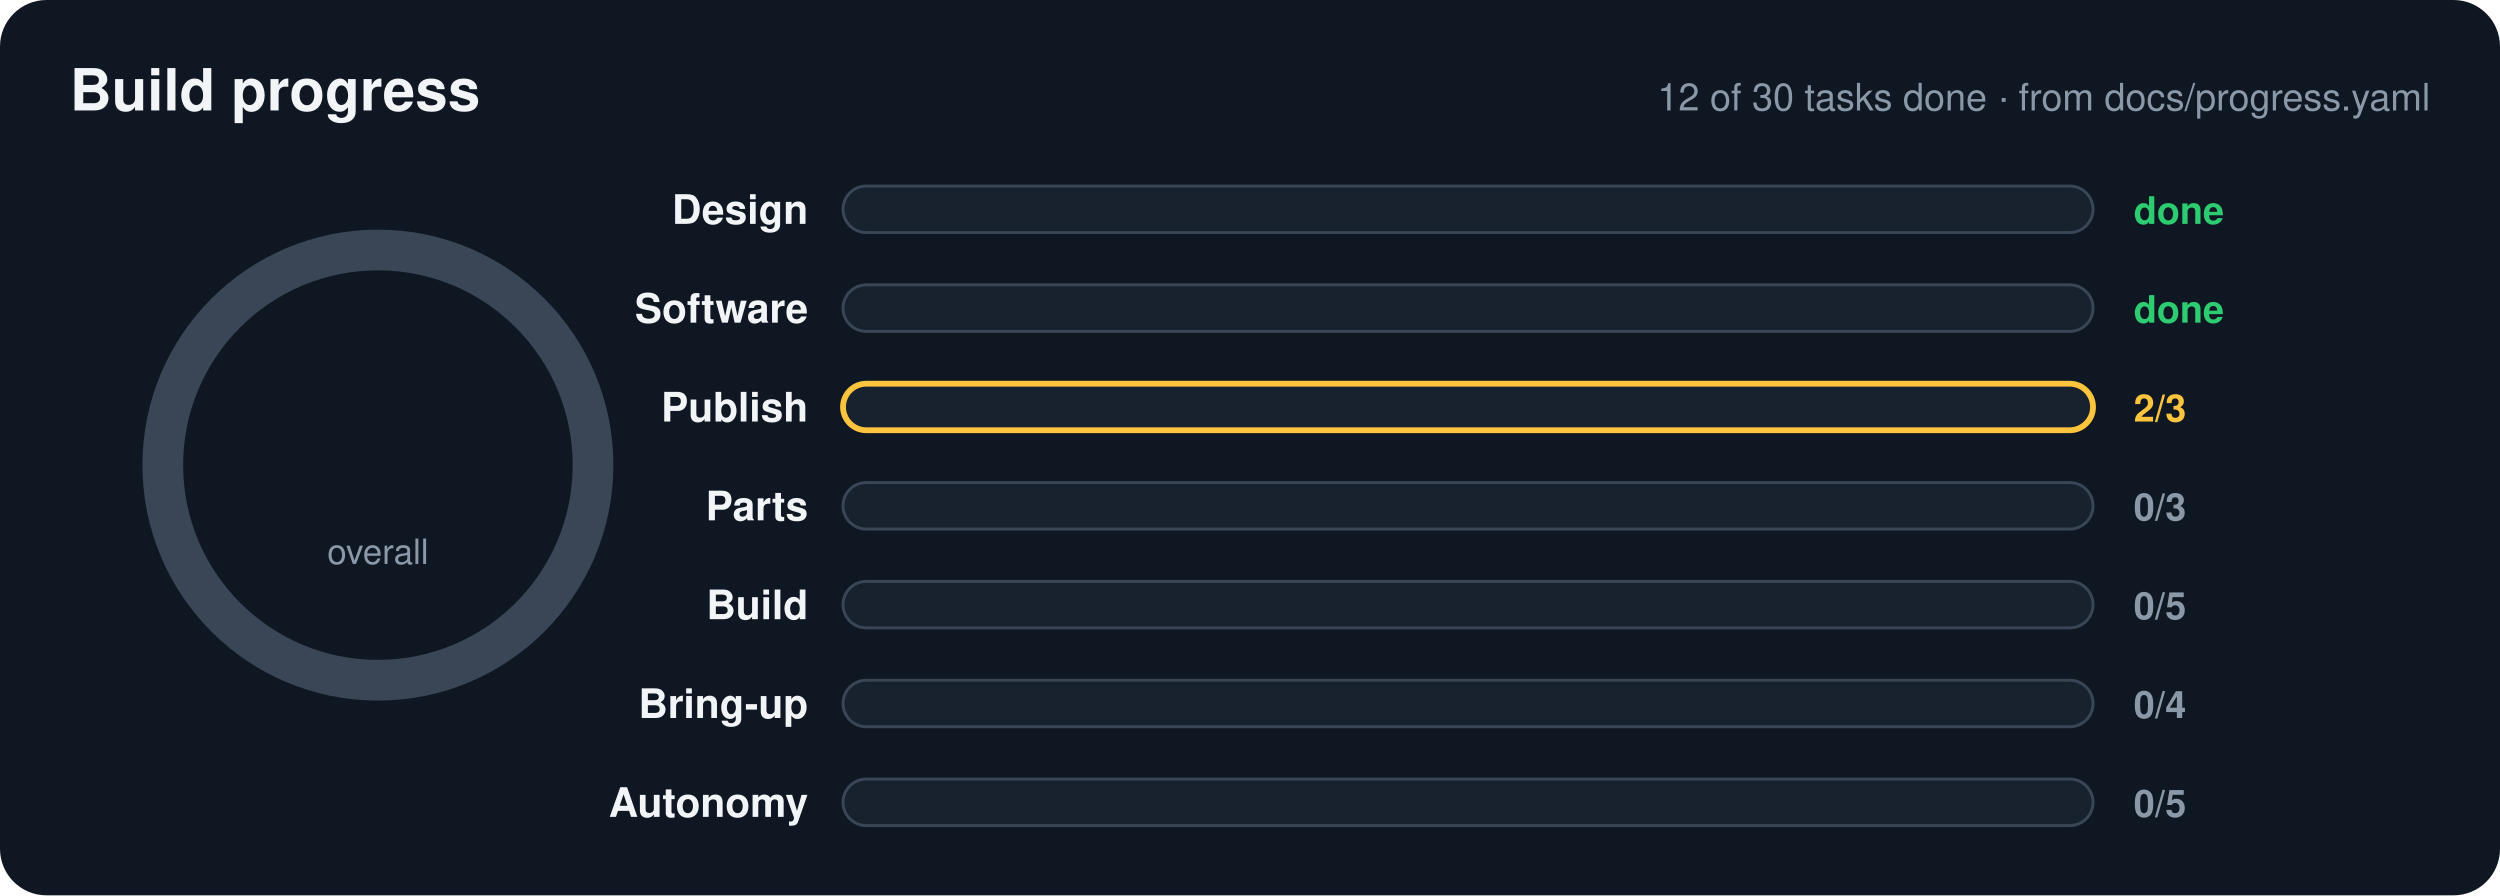
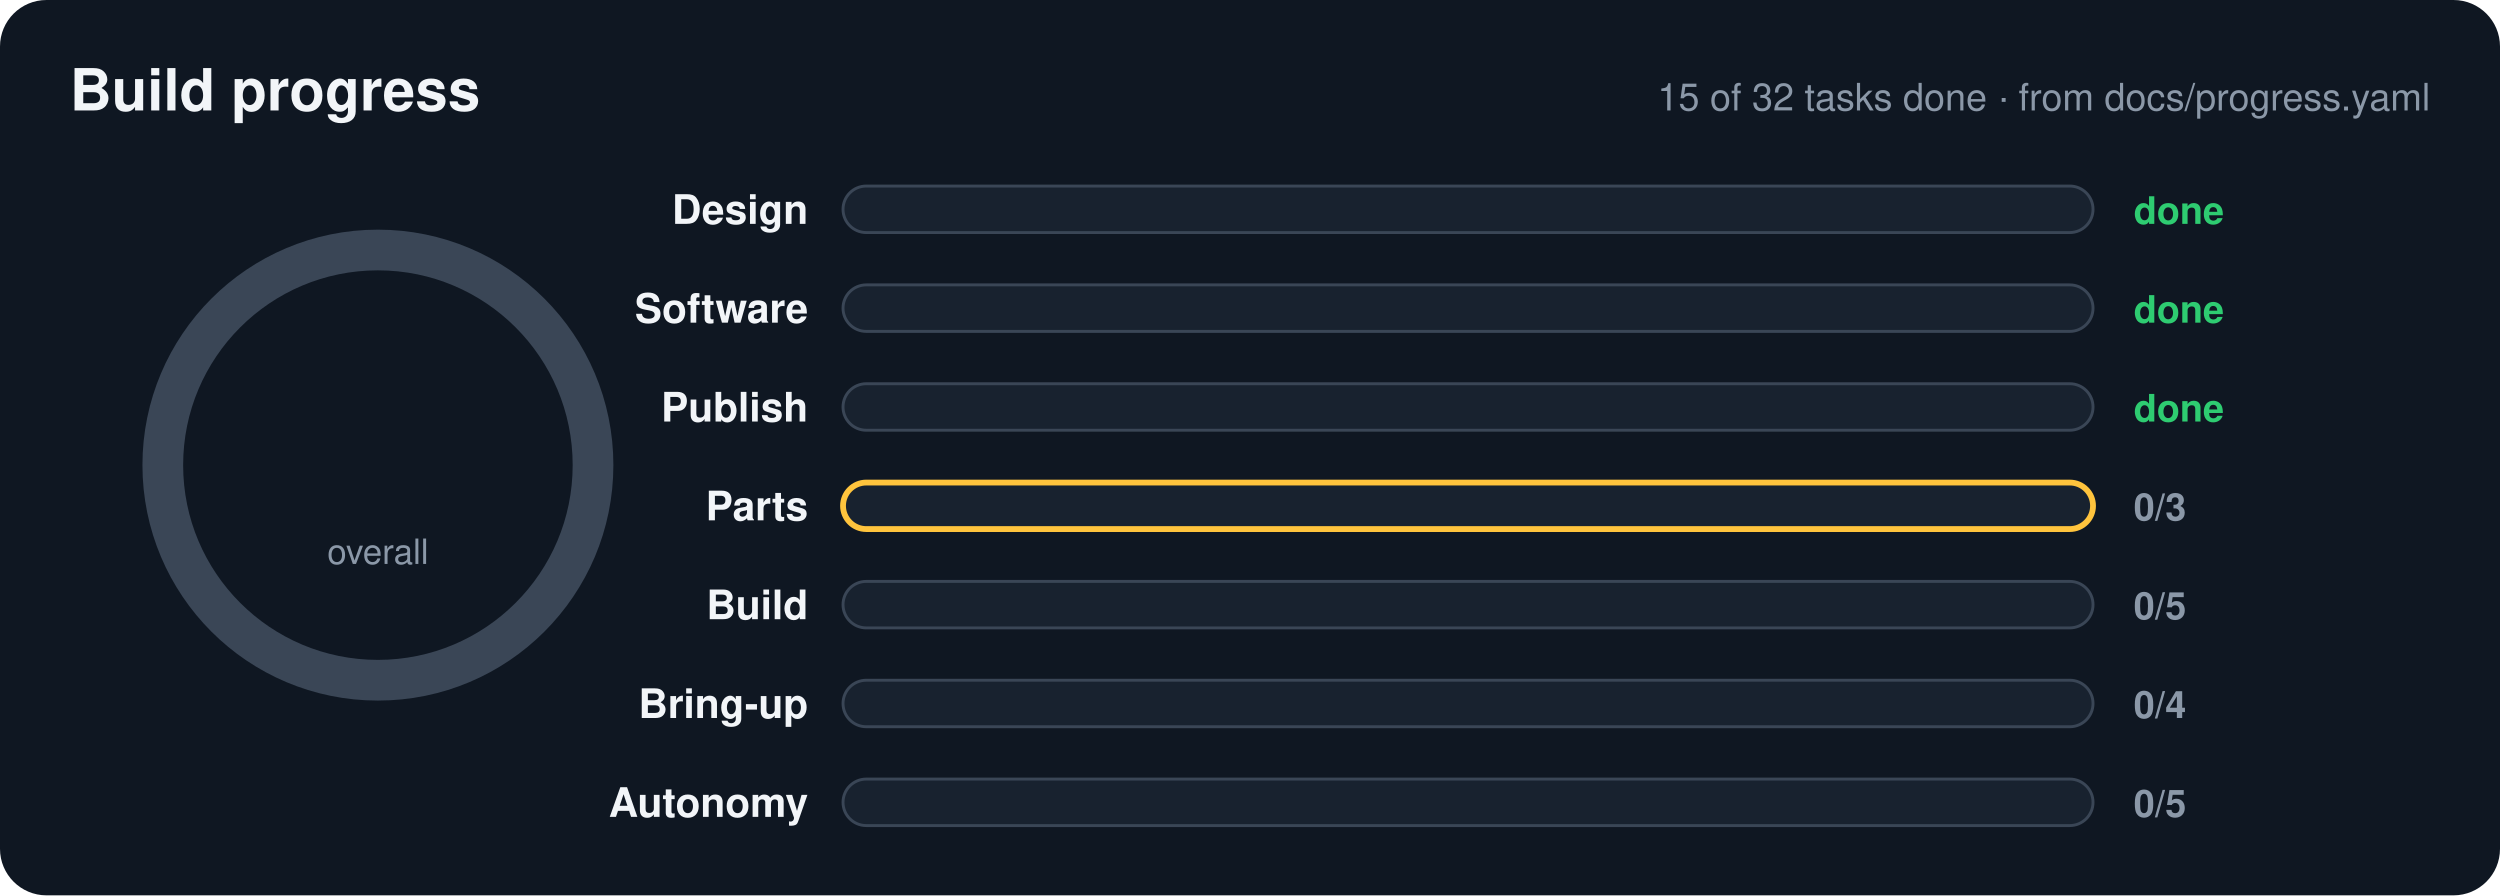
- <svg xmlns="http://www.w3.org/2000/svg" width="860" height="308" viewBox="0 0 860 308" role="img" aria-label="Build progress: 40% (12 of 30 tasks)" font-family="-apple-system,BlinkMacSystemFont,'Segoe UI',Helvetica,Arial,sans-serif">
+ <svg xmlns="http://www.w3.org/2000/svg" width="860" height="308" viewBox="0 0 860 308" role="img" aria-label="Build progress: 47% (15 of 32 tasks)" font-family="-apple-system,BlinkMacSystemFont,'Segoe UI',Helvetica,Arial,sans-serif">
  <rect width="860" height="308" rx="16" fill="#0f1722" />
  <text x="24" y="38" fill="#f2f5f8" font-size="20" font-weight="700">Build progress</text>
-   <text x="836" y="38" fill="#8b98a8" font-size="13" text-anchor="end">12 of 30 tasks done · from docs/progress.yaml</text>
+   <text x="836" y="38" fill="#8b98a8" font-size="13" text-anchor="end">15 of 32 tasks done · from docs/progress.yaml</text>
  <circle cx="130" cy="160.0" r="74" fill="none" stroke="#3a4656" stroke-width="14" />
  <circle cx="130" cy="160.0" r="74" fill="none" stroke="#2ecc71" stroke-width="14" stroke-linecap="round" transform="rotate(-90 130 160.0)" stroke-dasharray="465.0" stroke-dashoffset="465.0">
-     <animate attributeName="stroke-dashoffset" from="465.0" to="279.0" dur="1.6s" begin="0.2s" fill="freeze" calcMode="spline" keySplines="0.2 0.8 0.2 1" keyTimes="0;1" />
+     <animate attributeName="stroke-dashoffset" from="465.0" to="247.0" dur="1.6s" begin="0.2s" fill="freeze" calcMode="spline" keySplines="0.2 0.8 0.2 1" keyTimes="0;1" />
  </circle>
-   <text x="130" y="172.0" fill="#f2f5f8" font-size="38" font-weight="800" text-anchor="middle" opacity="0">40%<animate attributeName="opacity" from="0" to="1" dur="0.6s" begin="1.2s" fill="freeze" />
+   <text x="130" y="172.0" fill="#f2f5f8" font-size="38" font-weight="800" text-anchor="middle" opacity="0">47%<animate attributeName="opacity" from="0" to="1" dur="0.6s" begin="1.2s" fill="freeze" />
  </text>
  <text x="130" y="194.0" fill="#8b98a8" font-size="12" text-anchor="middle">overall</text>
  <text x="278" y="77" fill="#f2f5f8" font-size="14" font-weight="600" text-anchor="end">Design</text>
  <rect x="290" y="64" width="430" height="16" rx="8" fill="#18222f" stroke="#3a4656" />
  <rect x="290" y="64" width="0" height="16" rx="8" fill="#2ecc71">
    <animate attributeName="width" from="0" to="430" dur="1.1s" begin="0.30s" fill="freeze" calcMode="spline" keySplines="0.2 0.8 0.2 1" keyTimes="0;1" />
  </rect>
  <text x="734" y="77" fill="#2ecc71" font-size="13" font-weight="600">done</text>
  <text x="278" y="111" fill="#f2f5f8" font-size="14" font-weight="600" text-anchor="end">Software</text>
  <rect x="290" y="98" width="430" height="16" rx="8" fill="#18222f" stroke="#3a4656" />
  <rect x="290" y="98" width="0" height="16" rx="8" fill="#2ecc71">
    <animate attributeName="width" from="0" to="430" dur="1.1s" begin="0.45s" fill="freeze" calcMode="spline" keySplines="0.2 0.8 0.2 1" keyTimes="0;1" />
  </rect>
  <text x="734" y="111" fill="#2ecc71" font-size="13" font-weight="600">done</text>
  <text x="278" y="145" fill="#f2f5f8" font-size="14" font-weight="600" text-anchor="end">Publish</text>
  <rect x="290" y="132" width="430" height="16" rx="8" fill="#18222f" stroke="#3a4656" />
-   <rect x="290" y="132" width="0" height="16" rx="8" fill="#ffc43d">
-     <animate attributeName="width" from="0" to="287" dur="1.1s" begin="0.60s" fill="freeze" calcMode="spline" keySplines="0.2 0.8 0.2 1" keyTimes="0;1" />
+   <rect x="290" y="132" width="0" height="16" rx="8" fill="#2ecc71">
+     <animate attributeName="width" from="0" to="430" dur="1.1s" begin="0.60s" fill="freeze" calcMode="spline" keySplines="0.2 0.8 0.2 1" keyTimes="0;1" />
  </rect>
-   <rect x="290" y="132" width="430" height="16" rx="8" fill="none" stroke="#ffc43d" stroke-width="2">
+   <text x="734" y="145" fill="#2ecc71" font-size="13" font-weight="600">done</text>
+   <text x="278" y="179" fill="#f2f5f8" font-size="14" font-weight="600" text-anchor="end">Parts</text>
+   <rect x="290" y="166" width="430" height="16" rx="8" fill="#18222f" stroke="#3a4656" />
+   <rect x="290" y="166" width="430" height="16" rx="8" fill="none" stroke="#ffc43d" stroke-width="2">
    <animate attributeName="opacity" values="0.2;1;0.2" dur="1.6s" repeatCount="indefinite" />
  </rect>
-   <text x="734" y="145" fill="#ffc43d" font-size="13" font-weight="600">2/3</text>
-   <text x="278" y="179" fill="#f2f5f8" font-size="14" font-weight="600" text-anchor="end">Parts</text>
-   <rect x="290" y="166" width="430" height="16" rx="8" fill="#18222f" stroke="#3a4656" />
  <text x="734" y="179" fill="#8b98a8" font-size="13" font-weight="600">0/3</text>
  <text x="278" y="213" fill="#f2f5f8" font-size="14" font-weight="600" text-anchor="end">Build</text>
  <rect x="290" y="200" width="430" height="16" rx="8" fill="#18222f" stroke="#3a4656" />
  <text x="734" y="213" fill="#8b98a8" font-size="13" font-weight="600">0/5</text>
  <text x="278" y="247" fill="#f2f5f8" font-size="14" font-weight="600" text-anchor="end">Bring-up</text>
  <rect x="290" y="234" width="430" height="16" rx="8" fill="#18222f" stroke="#3a4656" />
  <text x="734" y="247" fill="#8b98a8" font-size="13" font-weight="600">0/4</text>
  <text x="278" y="281" fill="#f2f5f8" font-size="14" font-weight="600" text-anchor="end">Autonomy</text>
  <rect x="290" y="268" width="430" height="16" rx="8" fill="#18222f" stroke="#3a4656" />
  <text x="734" y="281" fill="#8b98a8" font-size="13" font-weight="600">0/5</text>
</svg>
